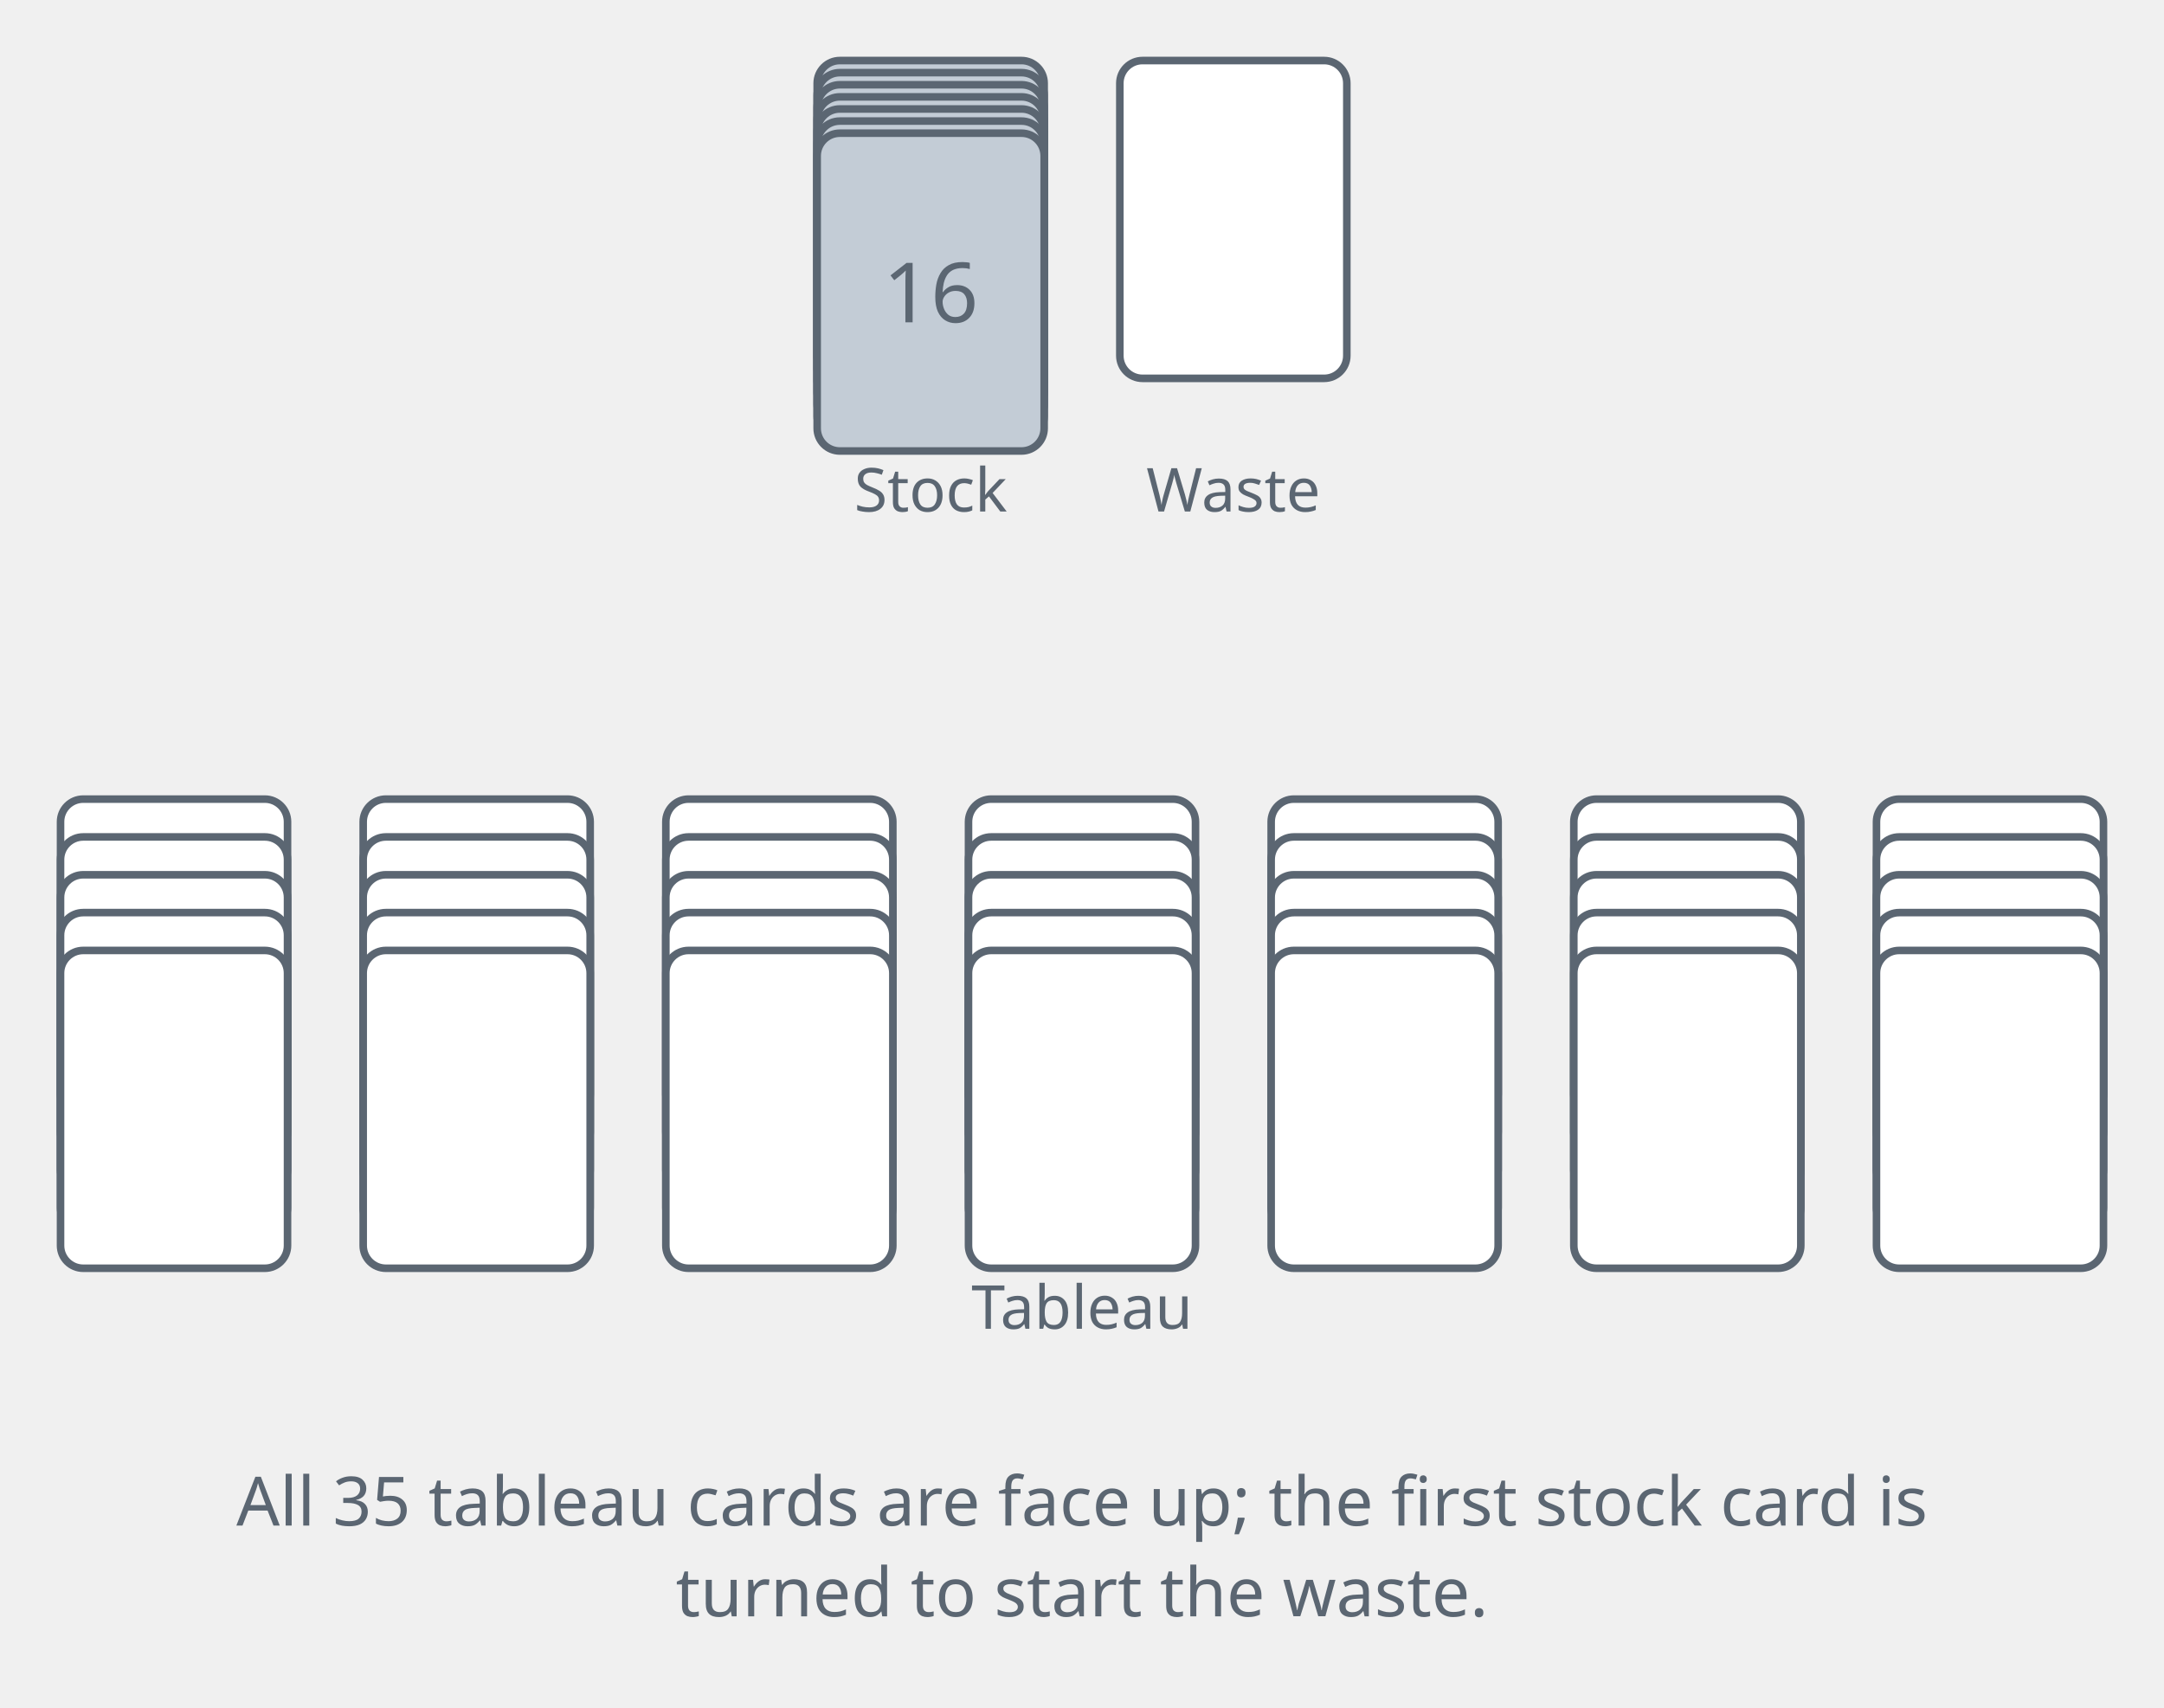
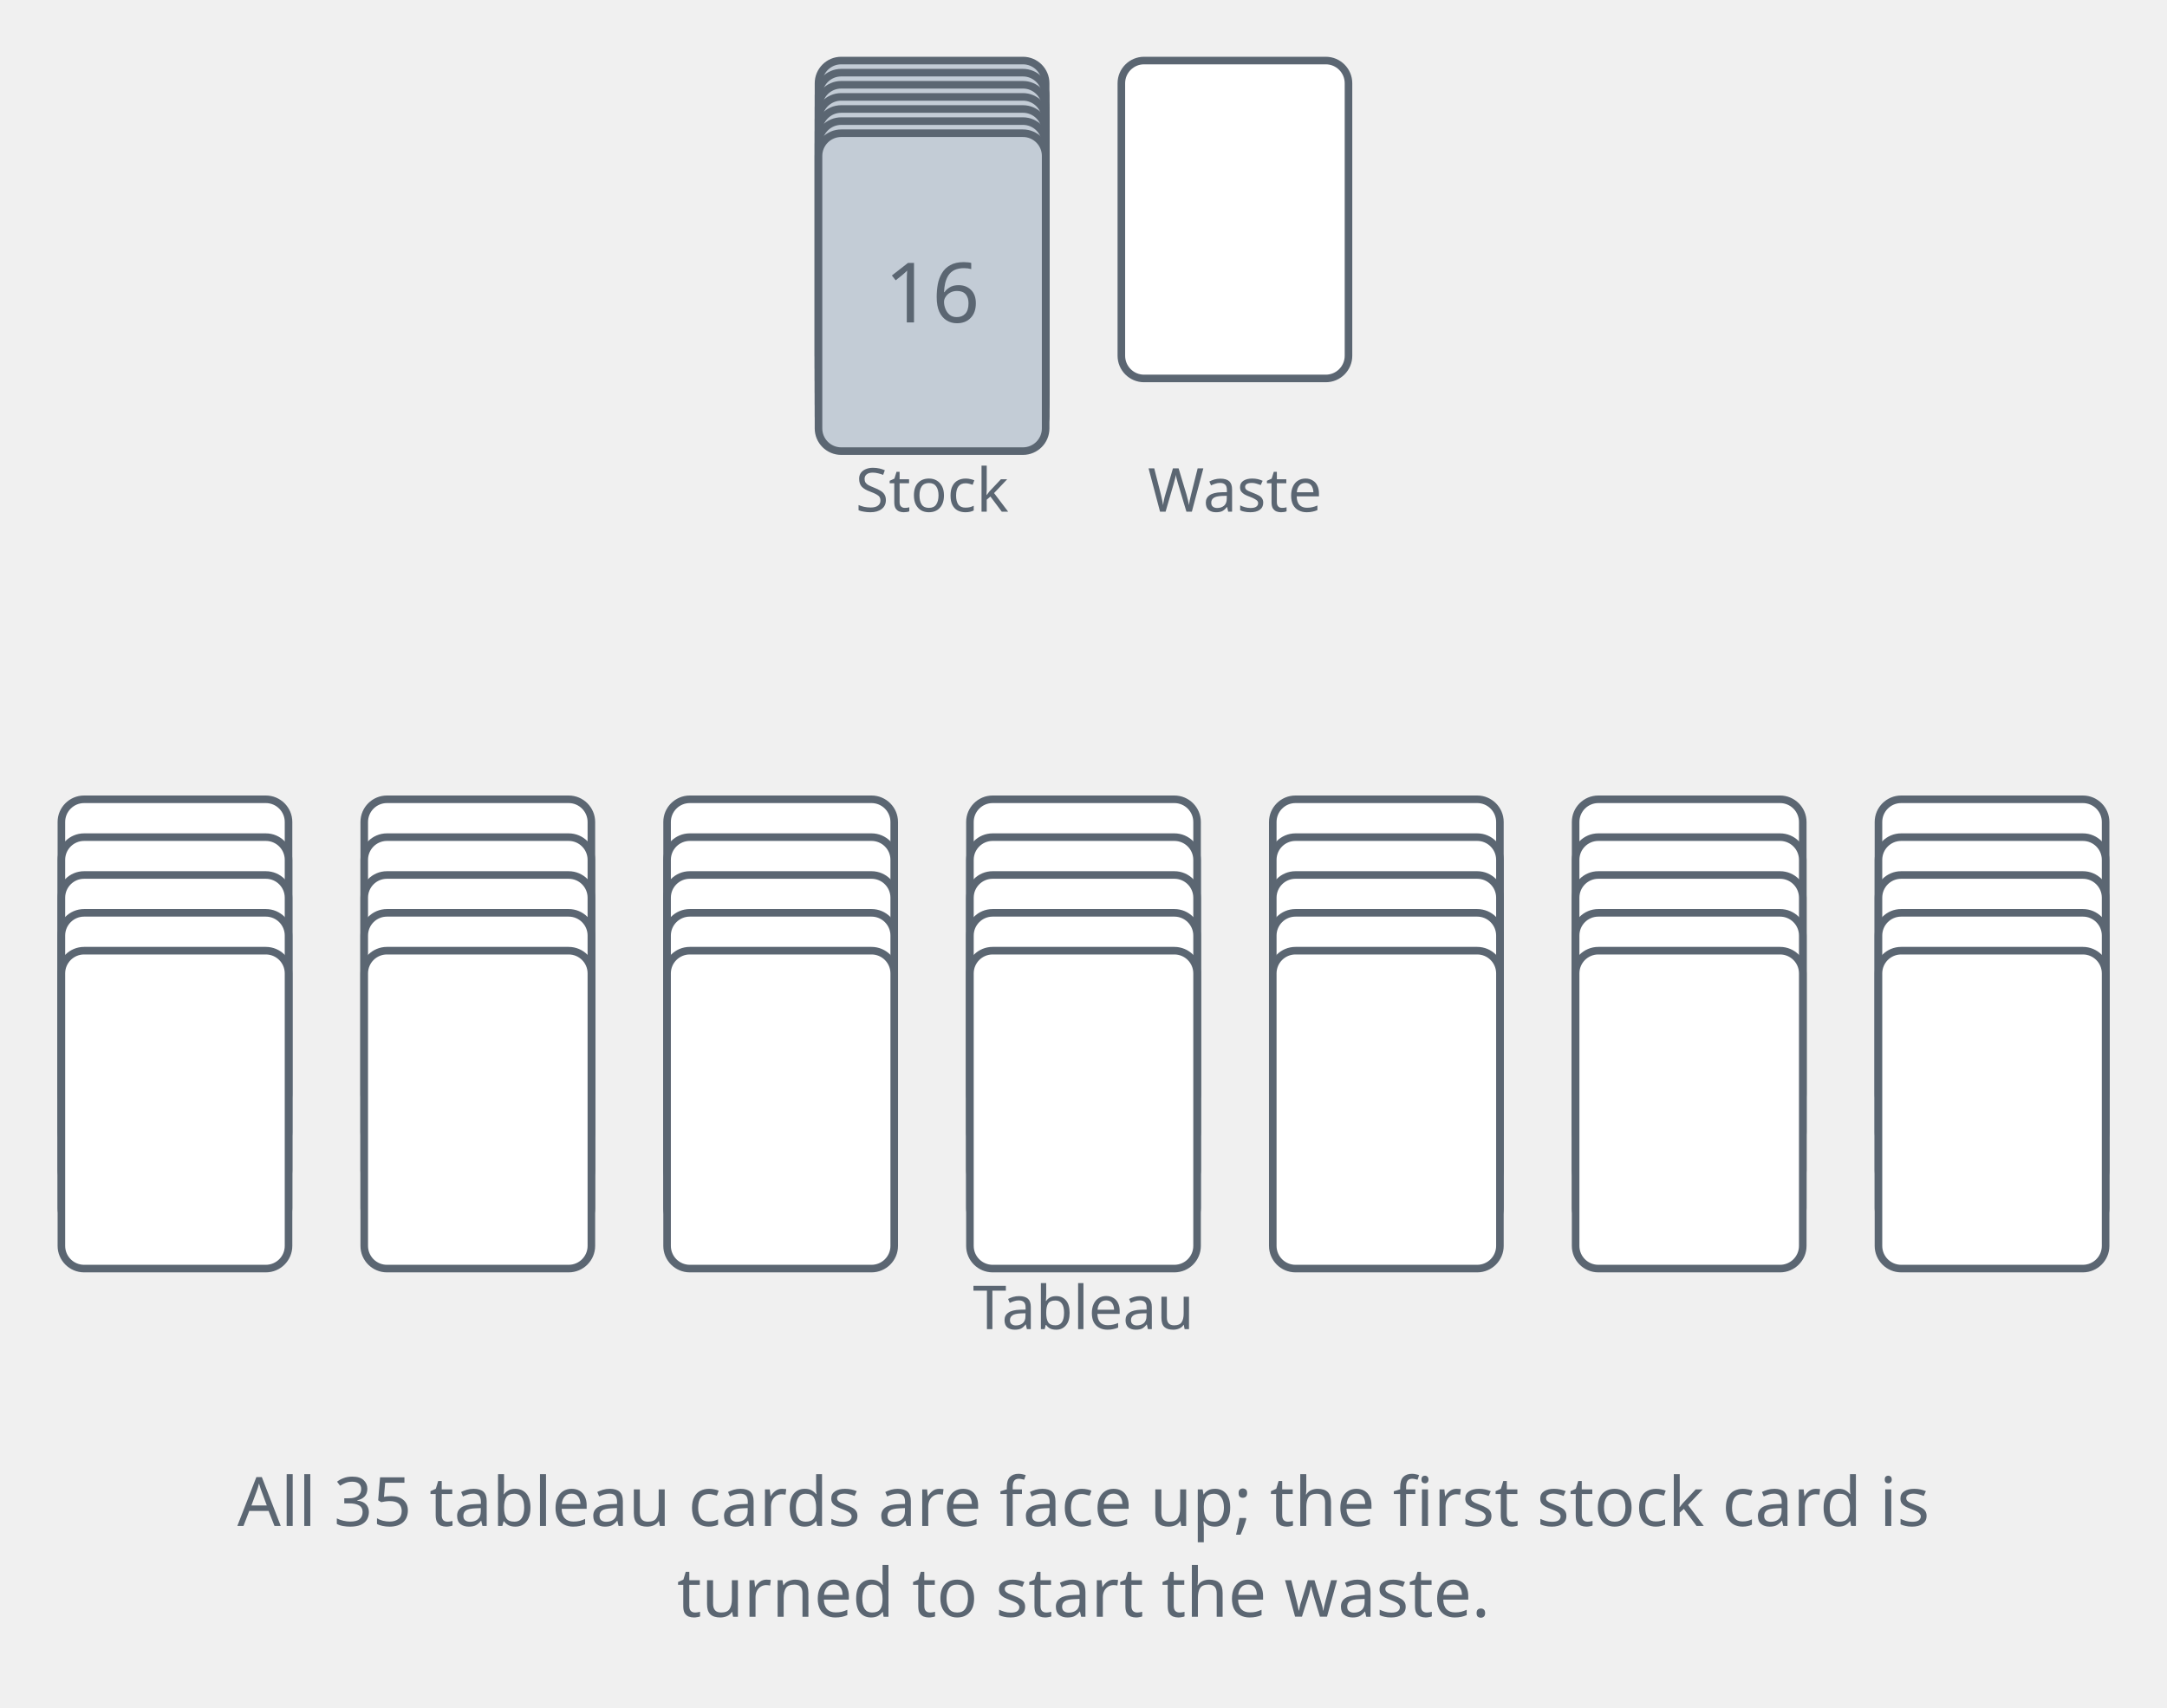
- <svg xmlns="http://www.w3.org/2000/svg" viewBox="0 0 286 225.6" width="286" height="225.6" role="img" aria-label="Golf setup diagram">
+ <svg xmlns="http://www.w3.org/2000/svg" viewBox="0 0 286 225.6" width="458" height="361" role="img" aria-label="Golf setup diagram">
  <rect x="108.0" y="8.0" width="30" height="42" rx="3" fill="#c3ccd6" stroke="#5b6672" stroke-width="1" />
  <rect x="108.0" y="9.6" width="30" height="42" rx="3" fill="#c3ccd6" stroke="#5b6672" stroke-width="1" />
  <rect x="108.0" y="11.2" width="30" height="42" rx="3" fill="#c3ccd6" stroke="#5b6672" stroke-width="1" />
  <rect x="108.0" y="12.8" width="30" height="42" rx="3" fill="#c3ccd6" stroke="#5b6672" stroke-width="1" />
  <rect x="108.0" y="14.4" width="30" height="42" rx="3" fill="#c3ccd6" stroke="#5b6672" stroke-width="1" />
  <rect x="108.0" y="16.0" width="30" height="42" rx="3" fill="#c3ccd6" stroke="#5b6672" stroke-width="1" />
  <rect x="108.0" y="17.6" width="30" height="42" rx="3" fill="#c3ccd6" stroke="#5b6672" stroke-width="1" />
  <text x="123.0" y="42.6" text-anchor="middle" font-family="system-ui, sans-serif" font-size="11" fill="#5b6672">16</text>
  <rect x="148.0" y="8.0" width="30" height="42" rx="3" fill="#ffffff" stroke="#5b6672" stroke-width="1" />
  <rect x="8.0" y="105.6" width="30" height="42" rx="3" fill="#ffffff" stroke="#5b6672" stroke-width="1" />
  <rect x="8.0" y="110.6" width="30" height="42" rx="3" fill="#ffffff" stroke="#5b6672" stroke-width="1" />
  <rect x="8.0" y="115.6" width="30" height="42" rx="3" fill="#ffffff" stroke="#5b6672" stroke-width="1" />
  <rect x="8.0" y="120.6" width="30" height="42" rx="3" fill="#ffffff" stroke="#5b6672" stroke-width="1" />
  <rect x="8.0" y="125.6" width="30" height="42" rx="3" fill="#ffffff" stroke="#5b6672" stroke-width="1" />
  <rect x="48.0" y="105.6" width="30" height="42" rx="3" fill="#ffffff" stroke="#5b6672" stroke-width="1" />
  <rect x="48.0" y="110.6" width="30" height="42" rx="3" fill="#ffffff" stroke="#5b6672" stroke-width="1" />
  <rect x="48.0" y="115.6" width="30" height="42" rx="3" fill="#ffffff" stroke="#5b6672" stroke-width="1" />
  <rect x="48.0" y="120.6" width="30" height="42" rx="3" fill="#ffffff" stroke="#5b6672" stroke-width="1" />
  <rect x="48.0" y="125.6" width="30" height="42" rx="3" fill="#ffffff" stroke="#5b6672" stroke-width="1" />
  <rect x="88.0" y="105.6" width="30" height="42" rx="3" fill="#ffffff" stroke="#5b6672" stroke-width="1" />
  <rect x="88.0" y="110.6" width="30" height="42" rx="3" fill="#ffffff" stroke="#5b6672" stroke-width="1" />
  <rect x="88.0" y="115.6" width="30" height="42" rx="3" fill="#ffffff" stroke="#5b6672" stroke-width="1" />
  <rect x="88.0" y="120.6" width="30" height="42" rx="3" fill="#ffffff" stroke="#5b6672" stroke-width="1" />
  <rect x="88.0" y="125.6" width="30" height="42" rx="3" fill="#ffffff" stroke="#5b6672" stroke-width="1" />
  <rect x="128.0" y="105.6" width="30" height="42" rx="3" fill="#ffffff" stroke="#5b6672" stroke-width="1" />
  <rect x="128.0" y="110.6" width="30" height="42" rx="3" fill="#ffffff" stroke="#5b6672" stroke-width="1" />
  <rect x="128.0" y="115.6" width="30" height="42" rx="3" fill="#ffffff" stroke="#5b6672" stroke-width="1" />
  <rect x="128.0" y="120.6" width="30" height="42" rx="3" fill="#ffffff" stroke="#5b6672" stroke-width="1" />
  <rect x="128.0" y="125.6" width="30" height="42" rx="3" fill="#ffffff" stroke="#5b6672" stroke-width="1" />
  <rect x="168.0" y="105.6" width="30" height="42" rx="3" fill="#ffffff" stroke="#5b6672" stroke-width="1" />
  <rect x="168.0" y="110.6" width="30" height="42" rx="3" fill="#ffffff" stroke="#5b6672" stroke-width="1" />
  <rect x="168.0" y="115.6" width="30" height="42" rx="3" fill="#ffffff" stroke="#5b6672" stroke-width="1" />
  <rect x="168.0" y="120.6" width="30" height="42" rx="3" fill="#ffffff" stroke="#5b6672" stroke-width="1" />
  <rect x="168.0" y="125.6" width="30" height="42" rx="3" fill="#ffffff" stroke="#5b6672" stroke-width="1" />
  <rect x="208.0" y="105.6" width="30" height="42" rx="3" fill="#ffffff" stroke="#5b6672" stroke-width="1" />
  <rect x="208.0" y="110.6" width="30" height="42" rx="3" fill="#ffffff" stroke="#5b6672" stroke-width="1" />
  <rect x="208.0" y="115.6" width="30" height="42" rx="3" fill="#ffffff" stroke="#5b6672" stroke-width="1" />
  <rect x="208.0" y="120.6" width="30" height="42" rx="3" fill="#ffffff" stroke="#5b6672" stroke-width="1" />
  <rect x="208.0" y="125.6" width="30" height="42" rx="3" fill="#ffffff" stroke="#5b6672" stroke-width="1" />
  <rect x="248.0" y="105.6" width="30" height="42" rx="3" fill="#ffffff" stroke="#5b6672" stroke-width="1" />
  <rect x="248.0" y="110.6" width="30" height="42" rx="3" fill="#ffffff" stroke="#5b6672" stroke-width="1" />
  <rect x="248.0" y="115.6" width="30" height="42" rx="3" fill="#ffffff" stroke="#5b6672" stroke-width="1" />
  <rect x="248.0" y="120.6" width="30" height="42" rx="3" fill="#ffffff" stroke="#5b6672" stroke-width="1" />
  <rect x="248.0" y="125.6" width="30" height="42" rx="3" fill="#ffffff" stroke="#5b6672" stroke-width="1" />
  <text x="123.0" y="67.6" text-anchor="middle" font-family="system-ui, sans-serif" font-size="8" fill="#5b6672">Stock</text>
  <text x="163.0" y="67.6" text-anchor="middle" font-family="system-ui, sans-serif" font-size="8" fill="#5b6672">Waste</text>
  <text x="143.0" y="175.6" text-anchor="middle" font-family="system-ui, sans-serif" font-size="8" fill="#5b6672">Tableau</text>
  <text x="143.0" y="201.6" text-anchor="middle" font-family="system-ui, sans-serif" font-size="9" fill="#5b6672">All 35 tableau cards are face up; the first stock card is</text>
  <text x="143.0" y="213.6" text-anchor="middle" font-family="system-ui, sans-serif" font-size="9" fill="#5b6672">turned to start the waste.</text>
</svg>
